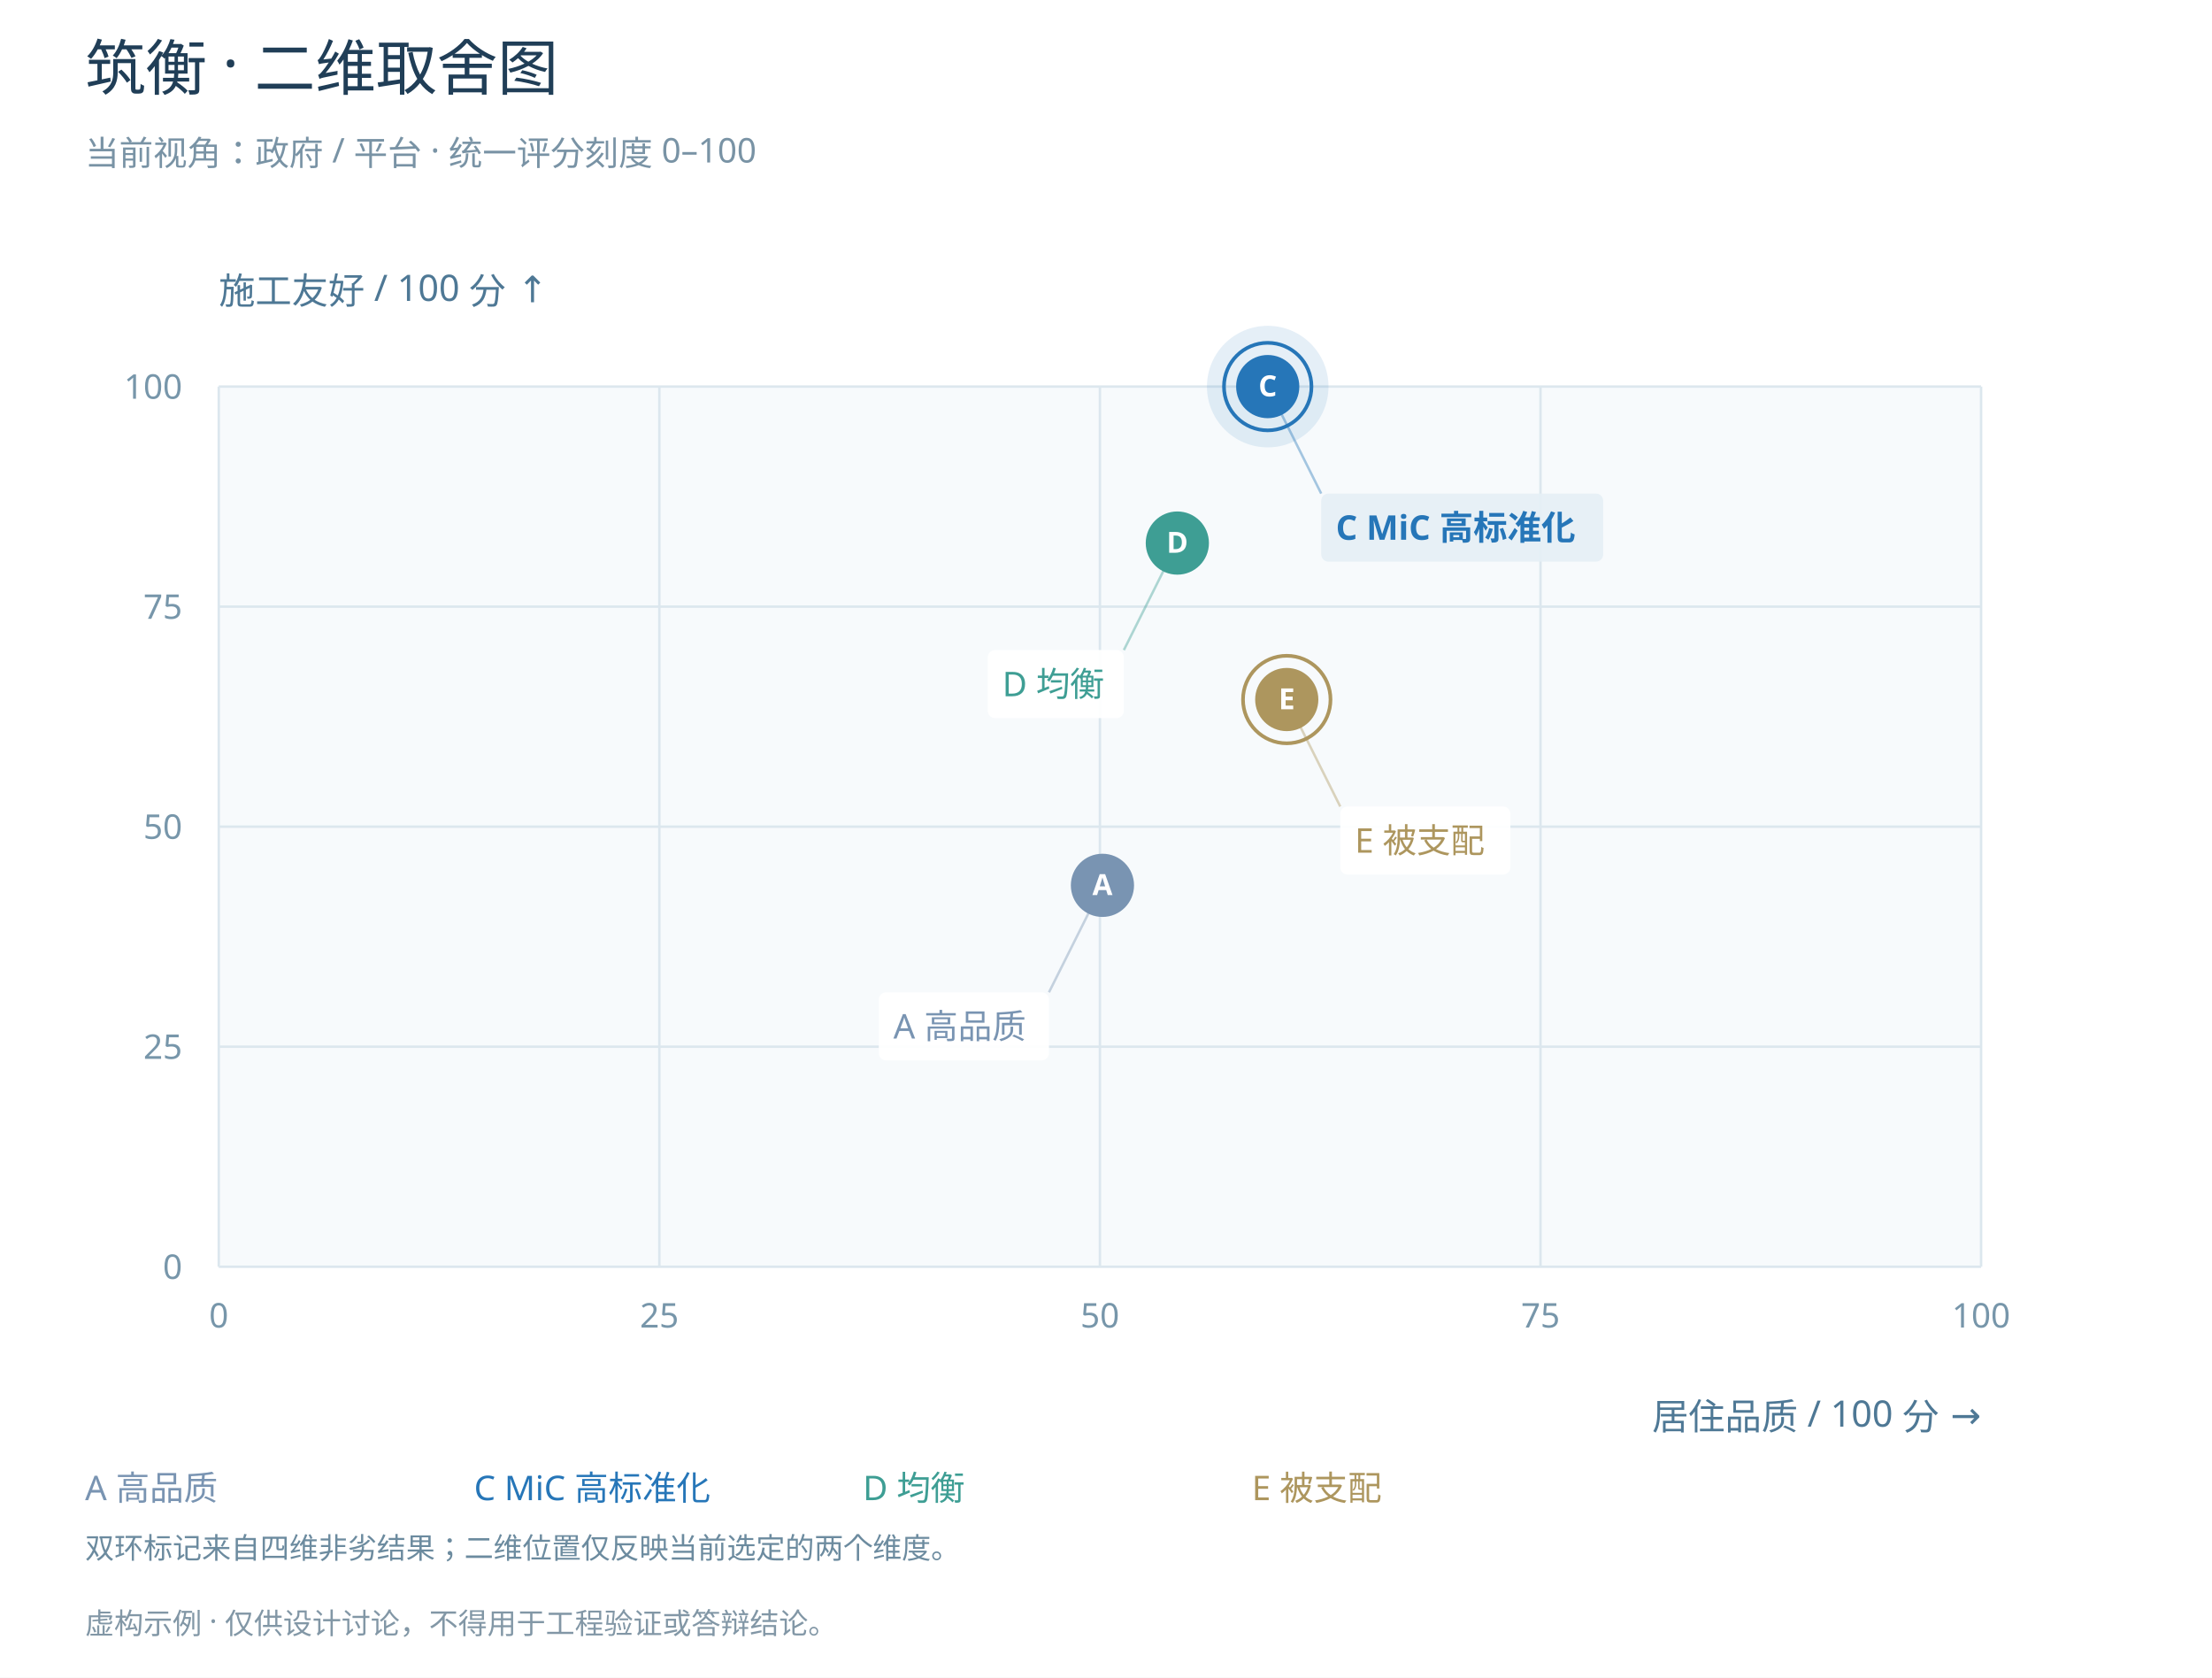
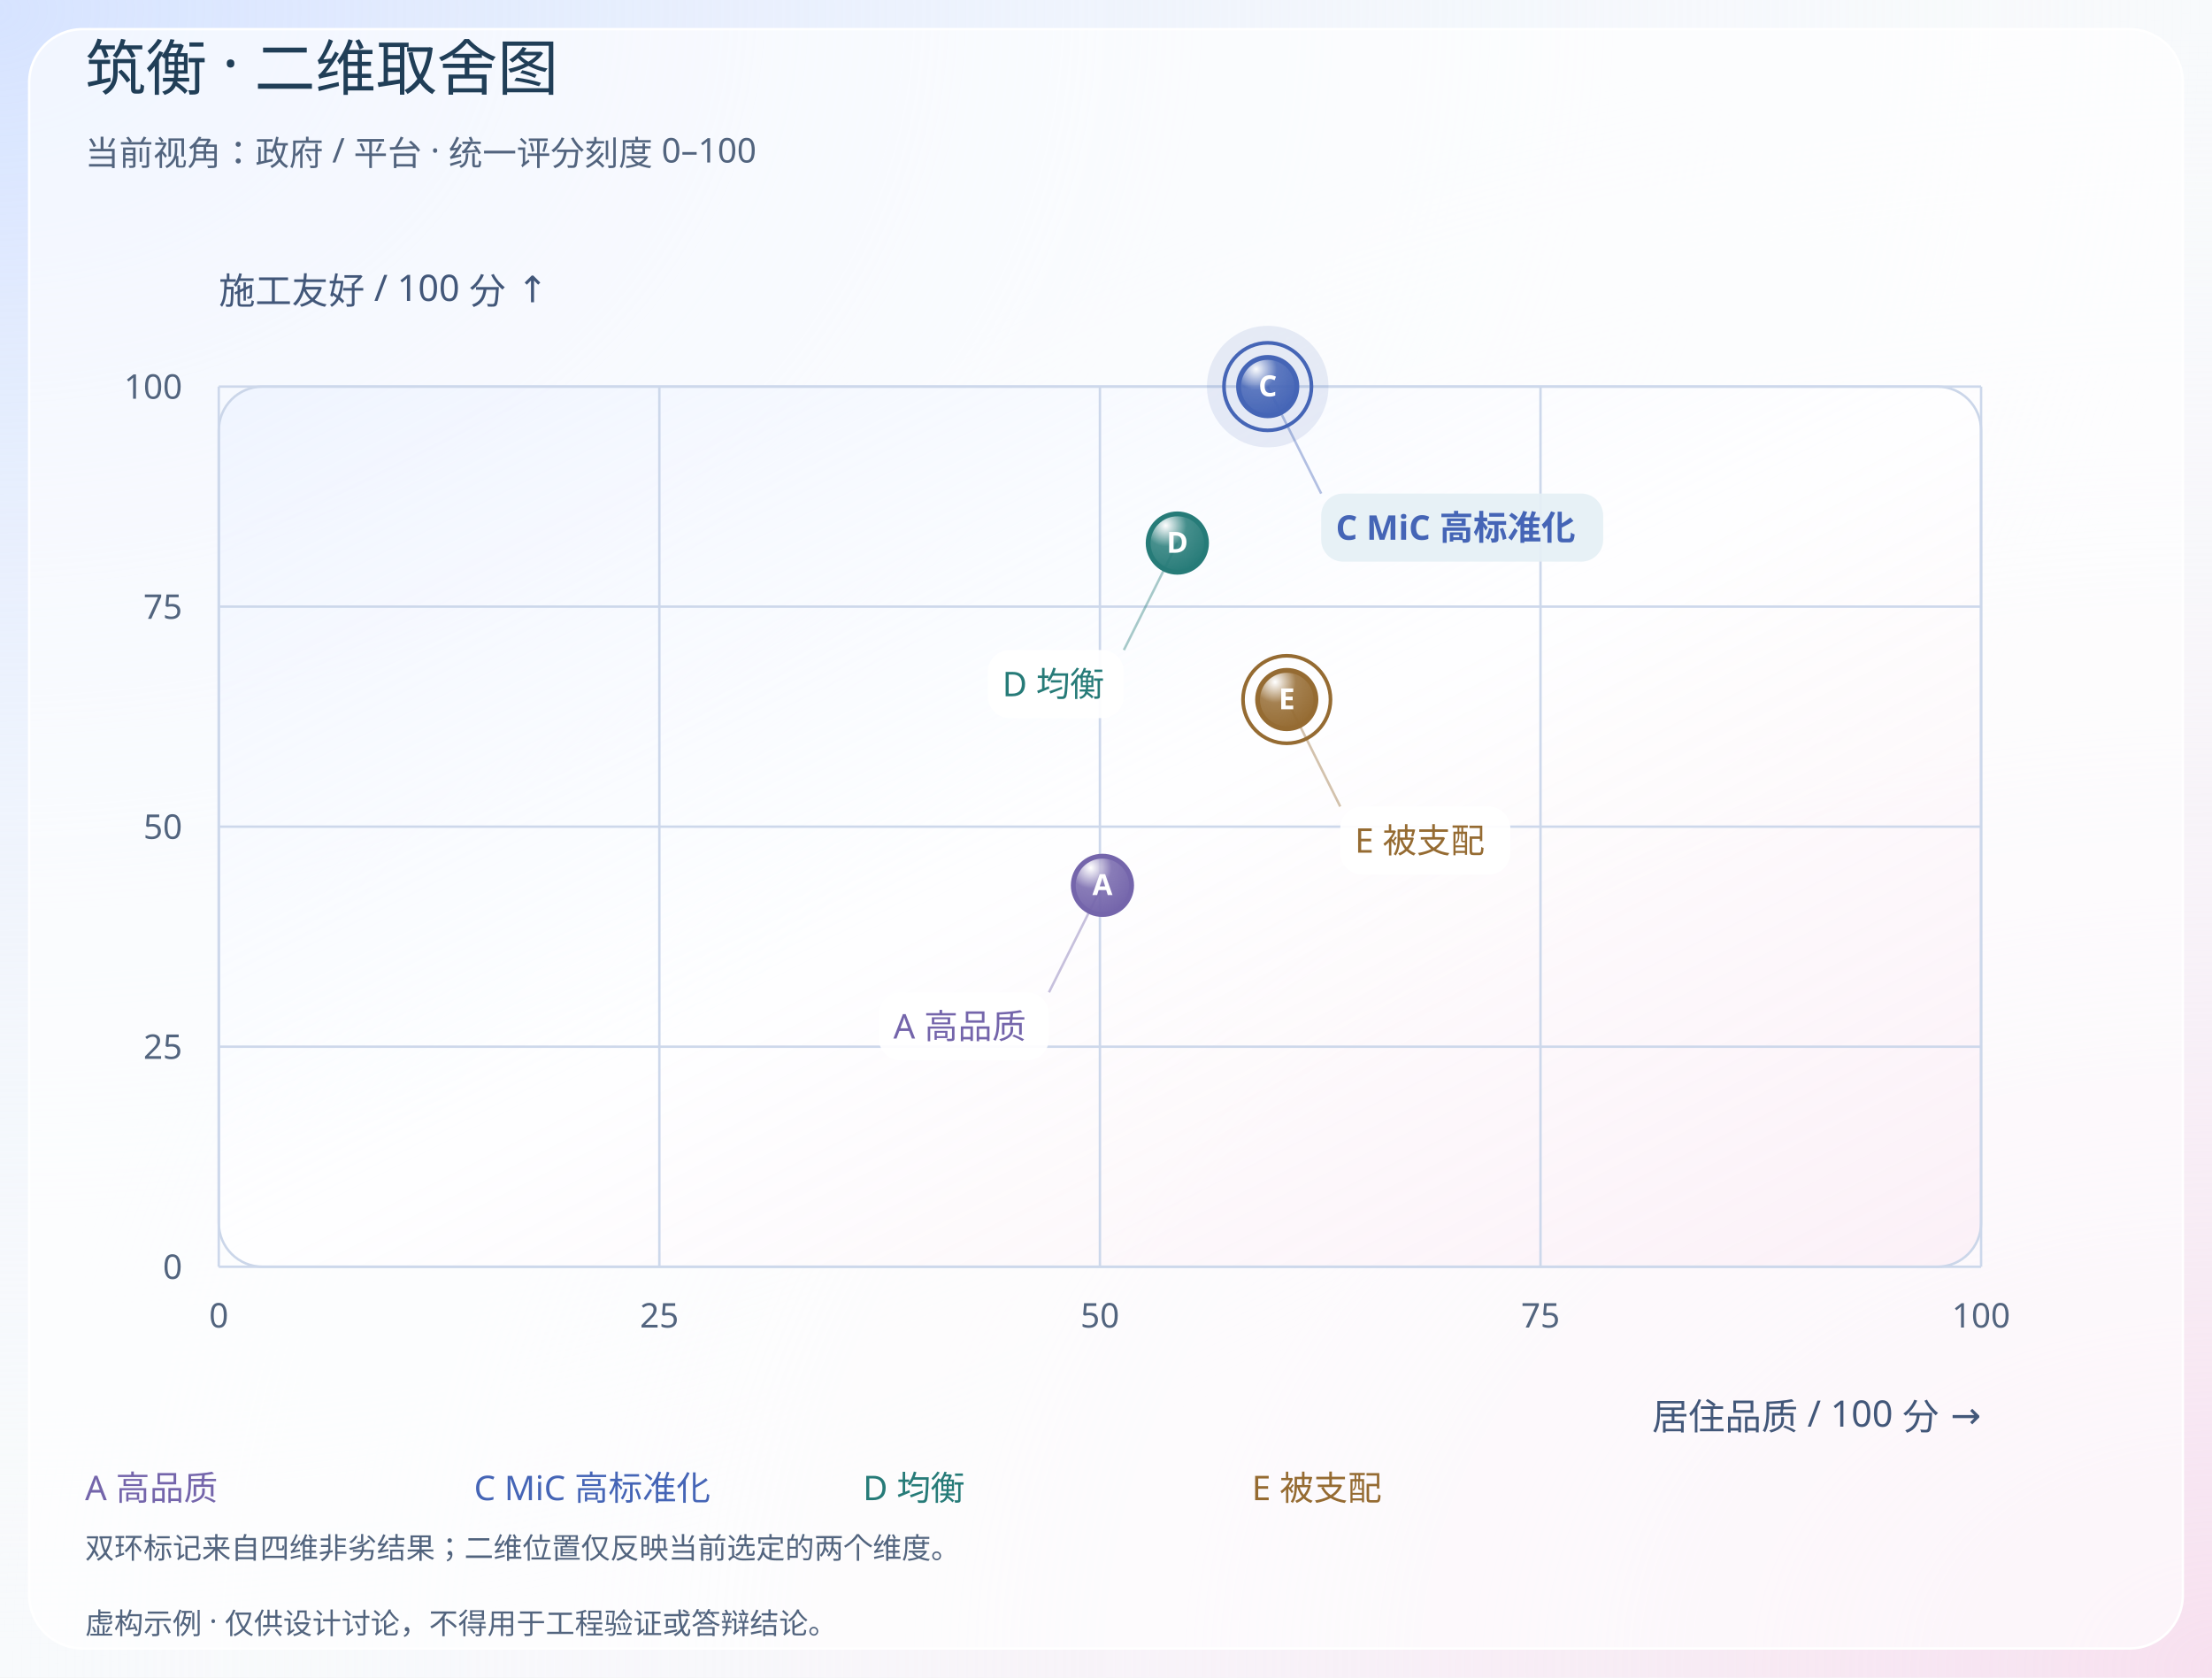
<svg xmlns="http://www.w3.org/2000/svg" width="910" height="690" viewBox="0 0 910 690" style="font-family:Segoe UI,Microsoft YaHei,sans-serif">
-   <rect width="910" height="690" fill="#fff" />
+   <defs>
+     <radialGradient id="export-blue" cx="0" cy="0" r="1">
+       <stop stop-color="#d6e3ff" />
+       <stop offset="1" stop-color="#f8fafc" stop-opacity="0" />
+     </radialGradient>
+     <radialGradient id="export-pink" cx="1" cy="1" r="1">
+       <stop stop-color="#f7e0ef" />
+       <stop offset="1" stop-color="#f8fafc" stop-opacity="0" />
+     </radialGradient>
+   </defs>
+   <rect width="910" height="690" fill="#f8fafc" />
+   <rect width="910" height="690" fill="url(#export-blue)" />
+   <rect width="910" height="690" fill="url(#export-pink)" />
+   <rect x="12" y="12" width="886" height="666" rx="22" fill="#fff" fill-opacity=".65" stroke="#fff" />
  <text x="35" y="37" font-size="25" fill="#203e57">筑衡 · 二维取舍图</text>
-   <text x="35" y="68" font-size="14" fill="#7993a5">当前视角：政府 / 平台 · 统一评分刻度 0–100</text>
+   <text x="35" y="68" font-size="14" fill="#52647e">当前视角：政府 / 平台 · 统一评分刻度 0–100</text>
  <g transform="translate(30 103)">
-     <rect x="60" y="56" width="725" height="362" fill="#f7fafc" rx="2" />
-     <line x1="60" y1="56" x2="60" y2="418" stroke="#dce7ee" />
-     <line x1="60" y1="418" x2="785" y2="418" stroke="#dce7ee" />
-     <text x="60" y="443" text-anchor="middle" fill="#7796aa" font-size="14">0</text>
-     <text x="45" y="423" text-anchor="end" fill="#7796aa" font-size="14">0</text>
-     <line x1="241.25" y1="56" x2="241.25" y2="418" stroke="#dce7ee" />
-     <line x1="60" y1="327.5" x2="785" y2="327.5" stroke="#dce7ee" />
-     <text x="241.25" y="443" text-anchor="middle" fill="#7796aa" font-size="14">25</text>
-     <text x="45" y="332.5" text-anchor="end" fill="#7796aa" font-size="14">25</text>
-     <line x1="422.5" y1="56" x2="422.5" y2="418" stroke="#dce7ee" />
-     <line x1="60" y1="237" x2="785" y2="237" stroke="#dce7ee" />
-     <text x="422.5" y="443" text-anchor="middle" fill="#7796aa" font-size="14">50</text>
-     <text x="45" y="242" text-anchor="end" fill="#7796aa" font-size="14">50</text>
-     <line x1="603.75" y1="56" x2="603.75" y2="418" stroke="#dce7ee" />
-     <line x1="60" y1="146.5" x2="785" y2="146.5" stroke="#dce7ee" />
-     <text x="603.75" y="443" text-anchor="middle" fill="#7796aa" font-size="14">75</text>
-     <text x="45" y="151.5" text-anchor="end" fill="#7796aa" font-size="14">75</text>
-     <line x1="785" y1="56" x2="785" y2="418" stroke="#dce7ee" />
-     <line x1="60" y1="56" x2="785" y2="56" stroke="#dce7ee" />
-     <text x="785" y="443" text-anchor="middle" fill="#7796aa" font-size="14">100</text>
-     <text x="45" y="61" text-anchor="end" fill="#7796aa" font-size="14">100</text>
-     <text x="60" y="22" fill="#4e7895" font-size="15">施工友好 / 100 分 ↑</text>
-     <text x="785" y="485" text-anchor="end" fill="#4e7895" font-size="15">居住品质 / 100 分 →</text>
+     <defs>
+       <radialGradient id="map-bead-1" cx="30%" cy="20%" r="85%">
+         <stop offset="0" stop-color="#fff" stop-opacity=".8" />
+         <stop offset=".42" stop-color="#7465ab" stop-opacity=".85" />
+         <stop offset="1" stop-color="#7465ab" />
+       </radialGradient>
+       <radialGradient id="map-bead-2" cx="30%" cy="20%" r="85%">
+         <stop offset="0" stop-color="#fff" stop-opacity=".8" />
+         <stop offset=".42" stop-color="#a4444d" stop-opacity=".85" />
+         <stop offset="1" stop-color="#a4444d" />
+       </radialGradient>
+       <radialGradient id="map-bead-3" cx="30%" cy="20%" r="85%">
+         <stop offset="0" stop-color="#fff" stop-opacity=".8" />
+         <stop offset=".42" stop-color="#4565b6" stop-opacity=".85" />
+         <stop offset="1" stop-color="#4565b6" />
+       </radialGradient>
+       <radialGradient id="map-bead-4" cx="30%" cy="20%" r="85%">
+         <stop offset="0" stop-color="#fff" stop-opacity=".8" />
+         <stop offset=".42" stop-color="#267b78" stop-opacity=".85" />
+         <stop offset="1" stop-color="#267b78" />
+       </radialGradient>
+       <radialGradient id="map-bead-5" cx="30%" cy="20%" r="85%">
+         <stop offset="0" stop-color="#fff" stop-opacity=".8" />
+         <stop offset=".42" stop-color="#956b32" stop-opacity=".85" />
+         <stop offset="1" stop-color="#956b32" />
+       </radialGradient>
+       <linearGradient id="map-plane" x2="1" y2="1">
+         <stop stop-color="#eef3ff" stop-opacity=".8" />
+         <stop offset=".5" stop-color="#fff" stop-opacity=".5" />
+         <stop offset="1" stop-color="#fbecf5" stop-opacity=".65" />
+       </linearGradient>
+     </defs>
+     <rect x="60" y="56" width="725" height="362" fill="url(#map-plane)" stroke="#cbd6e9" rx="18" />
+     <line x1="60" y1="56" x2="60" y2="418" stroke="#cdd8eb" />
+     <line x1="60" y1="418" x2="785" y2="418" stroke="#cdd8eb" />
+     <text x="60" y="443" text-anchor="middle" fill="#52647e" font-size="14">0</text>
+     <text x="45" y="423" text-anchor="end" fill="#52647e" font-size="14">0</text>
+     <line x1="241.25" y1="56" x2="241.25" y2="418" stroke="#cdd8eb" />
+     <line x1="60" y1="327.5" x2="785" y2="327.5" stroke="#cdd8eb" />
+     <text x="241.25" y="443" text-anchor="middle" fill="#52647e" font-size="14">25</text>
+     <text x="45" y="332.5" text-anchor="end" fill="#52647e" font-size="14">25</text>
+     <line x1="422.5" y1="56" x2="422.5" y2="418" stroke="#cdd8eb" />
+     <line x1="60" y1="237" x2="785" y2="237" stroke="#cdd8eb" />
+     <text x="422.5" y="443" text-anchor="middle" fill="#52647e" font-size="14">50</text>
+     <text x="45" y="242" text-anchor="end" fill="#52647e" font-size="14">50</text>
+     <line x1="603.75" y1="56" x2="603.75" y2="418" stroke="#cdd8eb" />
+     <line x1="60" y1="146.5" x2="785" y2="146.5" stroke="#cdd8eb" />
+     <text x="603.75" y="443" text-anchor="middle" fill="#52647e" font-size="14">75</text>
+     <text x="45" y="151.5" text-anchor="end" fill="#52647e" font-size="14">75</text>
+     <line x1="785" y1="56" x2="785" y2="418" stroke="#cdd8eb" />
+     <line x1="60" y1="56" x2="785" y2="56" stroke="#cdd8eb" />
+     <text x="785" y="443" text-anchor="middle" fill="#52647e" font-size="14">100</text>
+     <text x="45" y="61" text-anchor="end" fill="#52647e" font-size="14">100</text>
+     <text x="60" y="22" fill="#425779" font-size="15">施工友好 / 100 分 ↑</text>
+     <text x="785" y="485" text-anchor="end" fill="#425779" font-size="15">居住品质 / 100 分 →</text>
    <g class="svg-point" data-point="1" role="button" tabindex="0" aria-label="A 高品质，居住品质 50.1分，施工友好 43.3分">
-       <line x1="423.536" y1="261.133" x2="401.536" y2="305.133" stroke="#7994b2" stroke-opacity=".4" />
-       <circle class="point-core" cx="423.536" cy="261.133" r="12" fill="#7994b2" stroke="#7994b2" stroke-width="2" />
+       <line x1="423.536" y1="261.133" x2="401.536" y2="305.133" stroke="#7465ab" stroke-opacity=".4" />
+       <circle class="point-core" cx="423.536" cy="261.133" r="12" fill="url(#map-bead-1)" stroke="#7465ab" stroke-width="2" />
      <text x="423.536" y="265.133" text-anchor="middle" fill="#fff" font-size="12" font-weight="600" pointer-events="none">A</text>
-       <rect class="point-label-box" x="331.536" y="305.133" width="70" height="28" fill="#fff" fill-opacity=".95" rx="3" />
-       <text x="337.536" y="324.133" fill="#7994b2" font-size="14" font-weight="500" pointer-events="none">A 高品质</text>
+       <rect class="point-label-box" x="331.536" y="305.133" width="70" height="28" fill="#fff" fill-opacity=".93" rx="9" />
+       <text x="337.536" y="324.133" fill="#7465ab" font-size="14" font-weight="500" pointer-events="none">A 高品质</text>
    </g>
    <g class="svg-point" data-point="3" role="button" tabindex="0" aria-label="C MiC 高标准化，居住品质 59.5分，施工友好 100.0分，四维非劣">
-       <line x1="491.534" y1="56" x2="513.534" y2="100" stroke="#2676b8" stroke-opacity=".4" />
-       <circle cx="491.534" cy="56" r="25" fill="#2676b8" fill-opacity=".12" />
-       <circle class="pareto-ring" cx="491.534" cy="56" r="18" fill="none" stroke="#2676b8" stroke-width="1.5" />
-       <circle class="point-core" cx="491.534" cy="56" r="12" fill="#2676b8" stroke="#2676b8" stroke-width="2" />
+       <line x1="491.534" y1="56" x2="513.534" y2="100" stroke="#4565b6" stroke-opacity=".4" />
+       <circle cx="491.534" cy="56" r="25" fill="#4565b6" fill-opacity=".12" />
+       <circle class="pareto-ring" cx="491.534" cy="56" r="18" fill="none" stroke="#4565b6" stroke-width="1.5" />
+       <circle class="point-core" cx="491.534" cy="56" r="12" fill="url(#map-bead-3)" stroke="#4565b6" stroke-width="2" />
      <text x="491.534" y="60" text-anchor="middle" fill="#fff" font-size="12" font-weight="600" pointer-events="none">C</text>
-       <rect class="point-label-box" x="513.534" y="100" width="116" height="28" fill="#e6f0f6" fill-opacity=".95" rx="3" />
-       <text x="519.534" y="119" fill="#2676b8" font-size="14" font-weight="600" pointer-events="none">C MiC 高标准化</text>
+       <rect class="point-label-box" x="513.534" y="100" width="116" height="28" fill="#e6f0f6" fill-opacity=".93" rx="9" />
+       <text x="519.534" y="119" fill="#4565b6" font-size="14" font-weight="600" pointer-events="none">C MiC 高标准化</text>
    </g>
    <g class="svg-point" data-point="4" role="button" tabindex="0" aria-label="D 均衡，居住品质 54.4分，施工友好 82.2分">
-       <line x1="454.349" y1="120.356" x2="432.349" y2="164.356" stroke="#3e9e94" stroke-opacity=".4" />
-       <circle class="point-core" cx="454.349" cy="120.356" r="12" fill="#3e9e94" stroke="#3e9e94" stroke-width="2" />
+       <line x1="454.349" y1="120.356" x2="432.349" y2="164.356" stroke="#267b78" stroke-opacity=".4" />
+       <circle class="point-core" cx="454.349" cy="120.356" r="12" fill="url(#map-bead-4)" stroke="#267b78" stroke-width="2" />
      <text x="454.349" y="124.356" text-anchor="middle" fill="#fff" font-size="12" font-weight="600" pointer-events="none">D</text>
-       <rect class="point-label-box" x="376.349" y="164.356" width="56" height="28" fill="#fff" fill-opacity=".95" rx="3" />
-       <text x="382.349" y="183.356" fill="#3e9e94" font-size="14" font-weight="500" pointer-events="none">D 均衡</text>
+       <rect class="point-label-box" x="376.349" y="164.356" width="56" height="28" fill="#fff" fill-opacity=".93" rx="9" />
+       <text x="382.349" y="183.356" fill="#267b78" font-size="14" font-weight="500" pointer-events="none">D 均衡</text>
    </g>
    <g class="svg-point" data-point="5" role="button" tabindex="0" aria-label="E 被支配，居住品质 60.6分，施工友好 64.4分，四维非劣">
-       <line x1="499.362" y1="184.711" x2="521.362" y2="228.711" stroke="#ad965e" stroke-opacity=".4" />
-       <circle class="pareto-ring" cx="499.362" cy="184.711" r="18" fill="none" stroke="#ad965e" stroke-width="1.5" />
-       <circle class="point-core" cx="499.362" cy="184.711" r="12" fill="#ad965e" stroke="#ad965e" stroke-width="2" />
+       <line x1="499.362" y1="184.711" x2="521.362" y2="228.711" stroke="#956b32" stroke-opacity=".4" />
+       <circle class="pareto-ring" cx="499.362" cy="184.711" r="18" fill="none" stroke="#956b32" stroke-width="1.5" />
+       <circle class="point-core" cx="499.362" cy="184.711" r="12" fill="url(#map-bead-5)" stroke="#956b32" stroke-width="2" />
      <text x="499.362" y="188.711" text-anchor="middle" fill="#fff" font-size="12" font-weight="600" pointer-events="none">E</text>
-       <rect class="point-label-box" x="521.362" y="228.711" width="70" height="28" fill="#fff" fill-opacity=".95" rx="3" />
-       <text x="527.362" y="247.711" fill="#ad965e" font-size="14" font-weight="500" pointer-events="none">E 被支配</text>
+       <rect class="point-label-box" x="521.362" y="228.711" width="70" height="28" fill="#fff" fill-opacity=".93" rx="9" />
+       <text x="527.362" y="247.711" fill="#956b32" font-size="14" font-weight="500" pointer-events="none">E 被支配</text>
    </g>
  </g>
-   <text x="35" y="617" fill="#7994b2" font-size="14">A 高品质</text>
-   <text x="195" y="617" fill="#2676b8" font-size="14">C MiC 高标准化</text>
-   <text x="355" y="617" fill="#3e9e94" font-size="14">D 均衡</text>
-   <text x="515" y="617" fill="#ad965e" font-size="14">E 被支配</text>
-   <text x="35" y="641" font-size="12" fill="#6c8b9f">双环标记来自四维非劣结果；二维位置仅反映当前选定的两个维度。</text>
-   <text x="35" y="672" font-size="12" fill="#8297a6">虚构示例 · 仅供设计讨论，不得用于工程验证或答辩结论。</text>
+   <text x="35" y="617" fill="#7465ab" font-size="14">A 高品质</text>
+   <text x="195" y="617" fill="#4565b6" font-size="14">C MiC 高标准化</text>
+   <text x="355" y="617" fill="#267b78" font-size="14">D 均衡</text>
+   <text x="515" y="617" fill="#956b32" font-size="14">E 被支配</text>
+   <text x="35" y="641" font-size="12" fill="#52647e">双环标记来自四维非劣结果；二维位置仅反映当前选定的两个维度。</text>
+   <text x="35" y="672" font-size="12" fill="#52647e">虚构示例 · 仅供设计讨论，不得用于工程验证或答辩结论。</text>
</svg>
